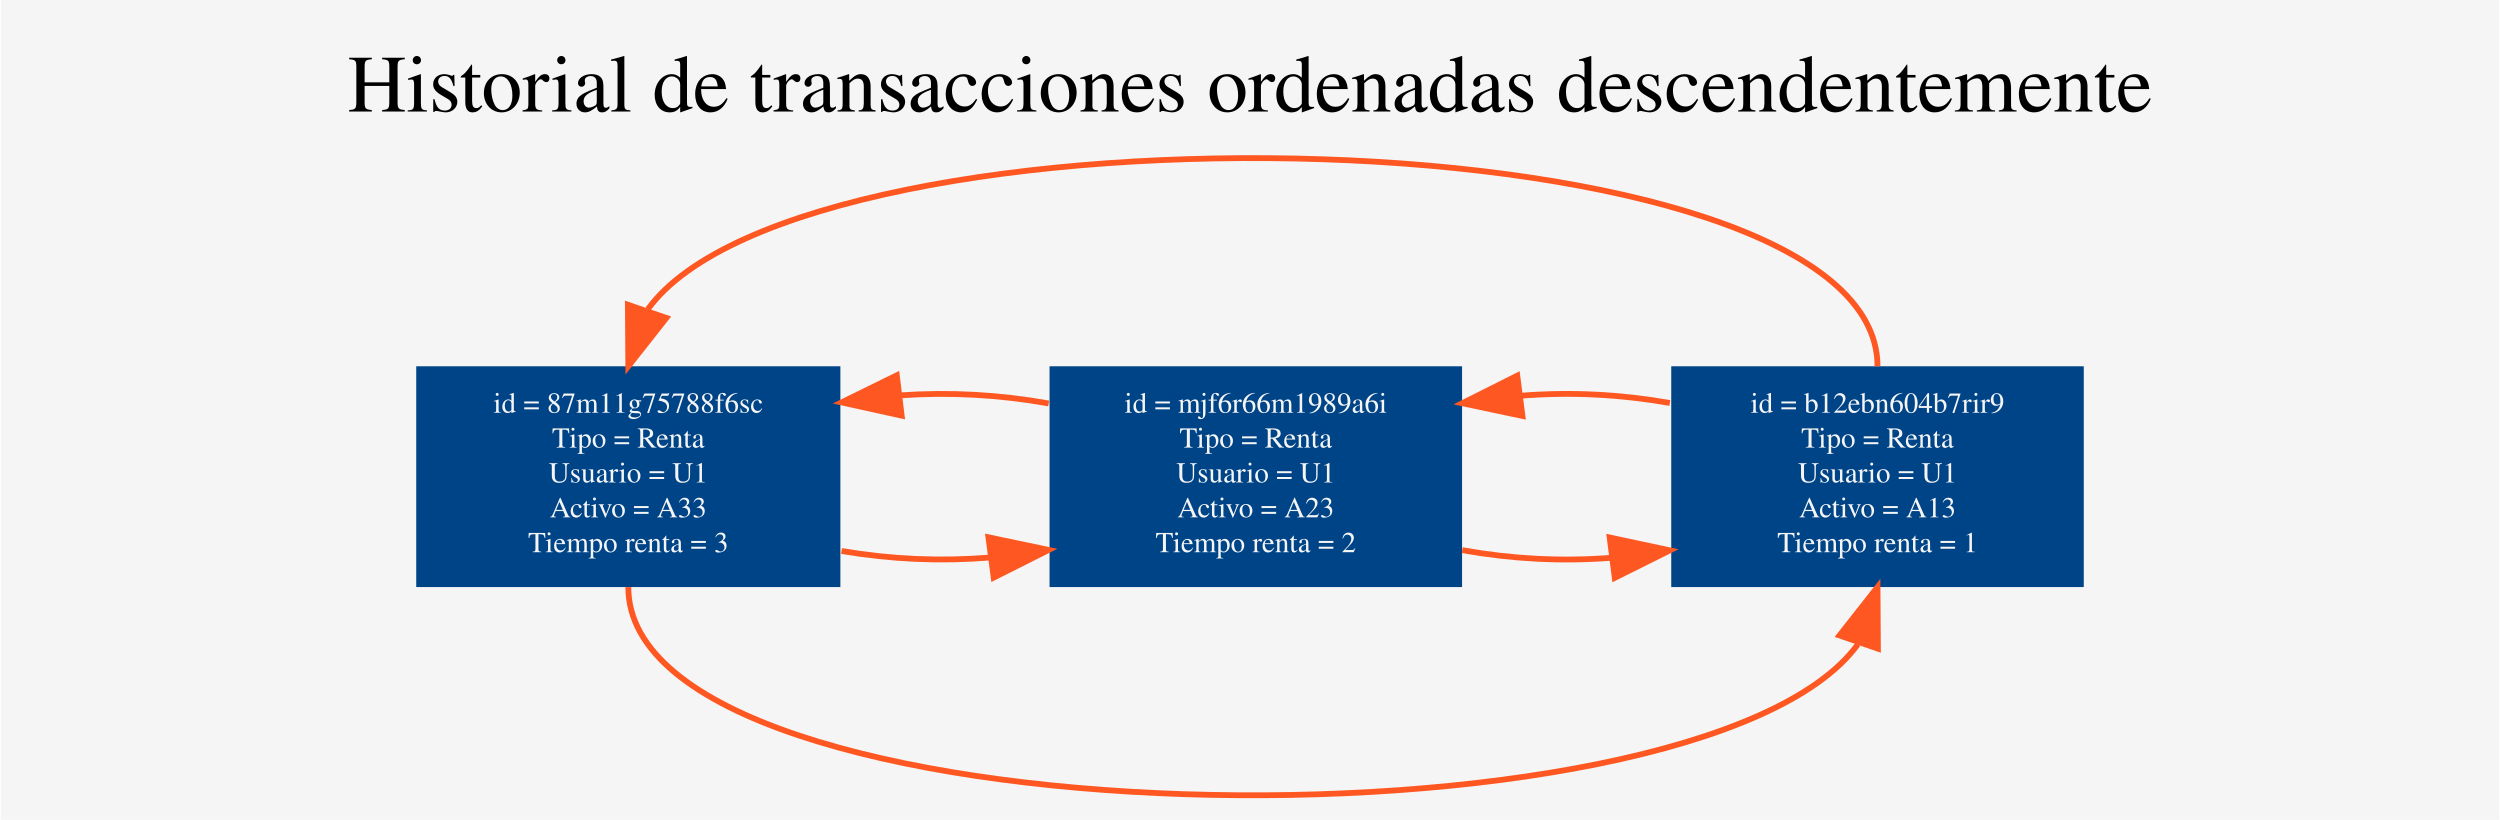
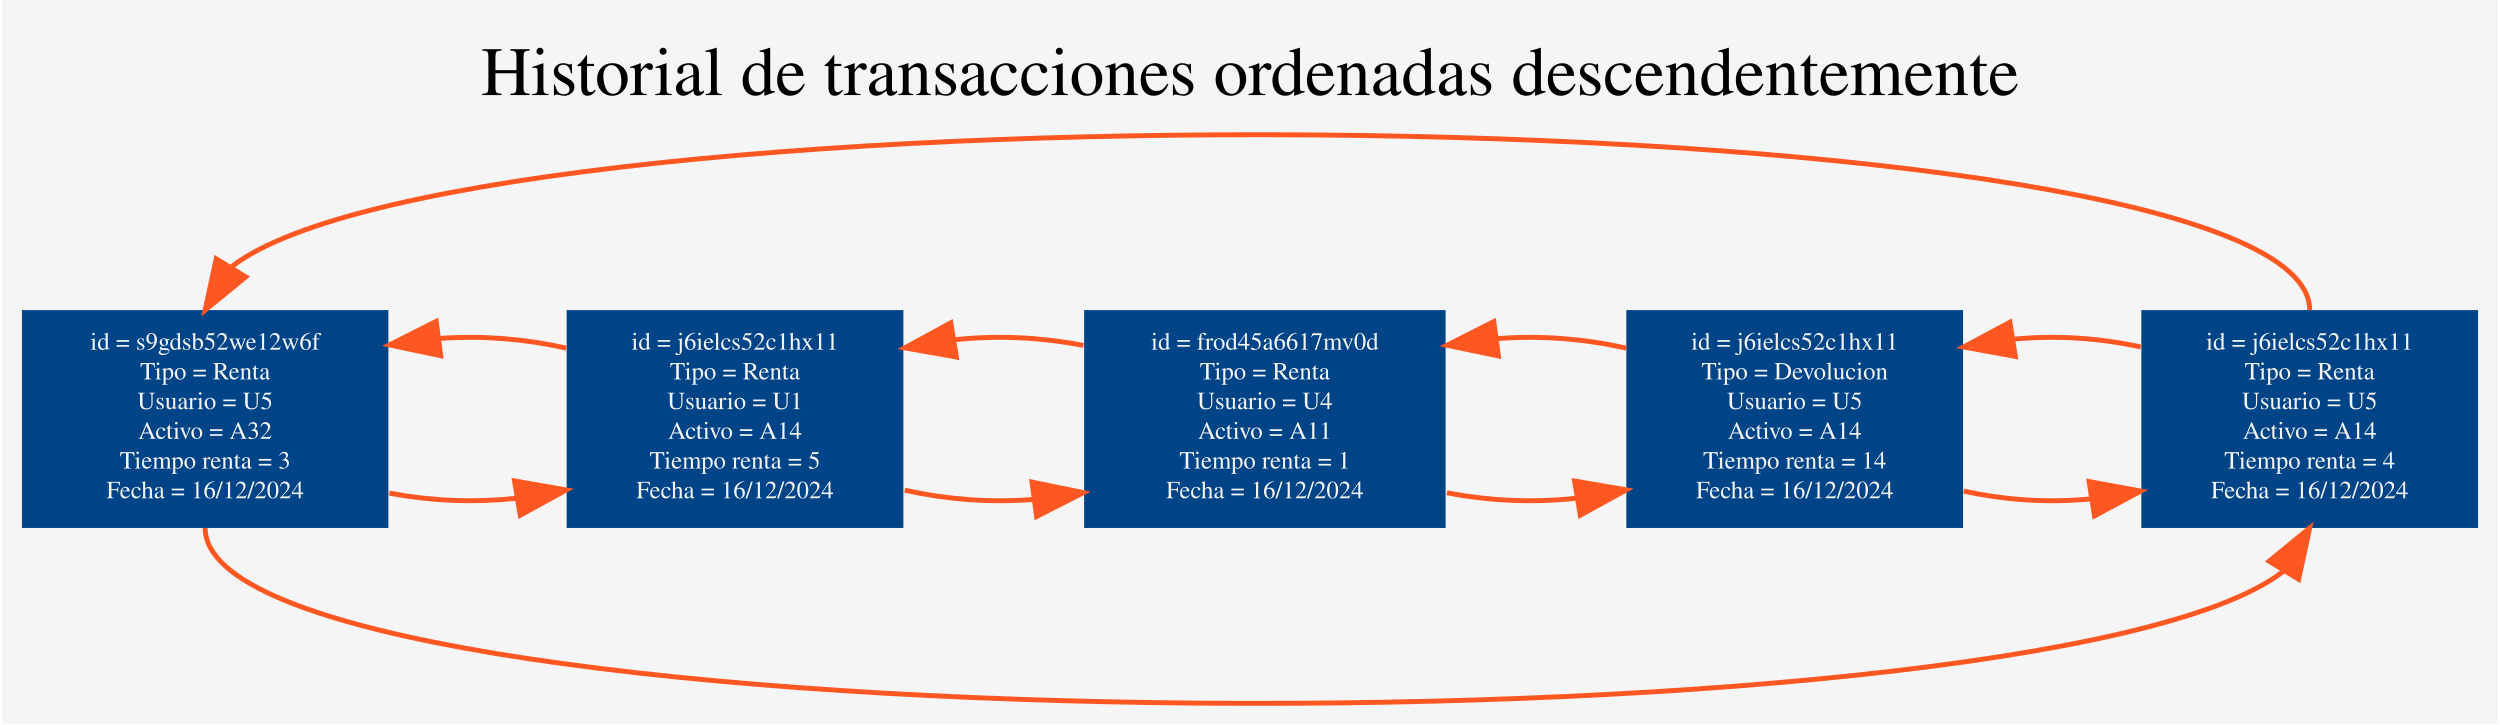
- <svg xmlns="http://www.w3.org/2000/svg" width="430pt" height="141pt" viewBox="0.00 0.00 430.00 141.09">
-   <g id="graph0" class="graph" transform="scale(1 1) rotate(0) translate(4 137.09)">
-     <polygon fill="#f5f5f5" stroke="transparent" points="-4,4 -4,-137.09 426,-137.09 426,4 -4,4" />
-     <text text-anchor="middle" x="211" y="-117.89" font-family="Times,serif" font-size="14.00">Historial de transacciones ordenadas descendentemente</text>
+ <svg xmlns="http://www.w3.org/2000/svg" width="504pt" height="146pt" viewBox="0.00 0.00 504.00 146.25">
+   <g id="graph0" class="graph" transform="scale(1 1) rotate(0) translate(4 142.25)">
+     <polygon fill="#f5f5f5" stroke="transparent" points="-4,4 -4,-142.25 500,-142.25 500,4 -4,4" />
+     <text text-anchor="middle" x="248" y="-123.05" font-family="Times,serif" font-size="14.00">Historial de transacciones ordenadas descendentemente</text>
    <g id="node1" class="node">
-       <polygon fill="#004488" stroke="transparent" points="140.5,-74.05 67.5,-74.05 67.5,-36.05 140.5,-36.05 140.5,-74.05" />
-       <text text-anchor="middle" x="104" y="-66.05" font-family="Times,serif" font-size="5.00" fill="#f5f5f5">id = 87m11g75788f6sc</text>
-       <text text-anchor="middle" x="104" y="-60.05" font-family="Times,serif" font-size="5.00" fill="#f5f5f5">Tipo = Renta</text>
-       <text text-anchor="middle" x="104" y="-54.05" font-family="Times,serif" font-size="5.00" fill="#f5f5f5">Usuario = U1</text>
-       <text text-anchor="middle" x="104" y="-48.05" font-family="Times,serif" font-size="5.00" fill="#f5f5f5">Activo = A33</text>
-       <text text-anchor="middle" x="104" y="-42.05" font-family="Times,serif" font-size="5.00" fill="#f5f5f5">Tiempo renta = 3</text>
+       <polygon fill="#004488" stroke="transparent" points="74,-79.63 0,-79.63 0,-35.63 74,-35.63 74,-79.63" />
+       <text text-anchor="middle" x="37" y="-71.63" font-family="Times,serif" font-size="5.00" fill="#f5f5f5">id = s9gdsb52we12w6f</text>
+       <text text-anchor="middle" x="37" y="-65.63" font-family="Times,serif" font-size="5.00" fill="#f5f5f5">Tipo = Renta</text>
+       <text text-anchor="middle" x="37" y="-59.63" font-family="Times,serif" font-size="5.00" fill="#f5f5f5">Usuario = U5</text>
+       <text text-anchor="middle" x="37" y="-53.63" font-family="Times,serif" font-size="5.00" fill="#f5f5f5">Activo = A32</text>
+       <text text-anchor="middle" x="37" y="-47.63" font-family="Times,serif" font-size="5.00" fill="#f5f5f5">Tiempo renta = 3</text>
+       <text text-anchor="middle" x="37" y="-41.63" font-family="Times,serif" font-size="5.00" fill="#f5f5f5">Fecha = 16/12/2024</text>
    </g>
    <g id="node2" class="node">
-       <polygon fill="#004488" stroke="transparent" points="247.5,-74.05 176.5,-74.05 176.5,-36.05 247.5,-36.05 247.5,-74.05" />
-       <text text-anchor="middle" x="212" y="-66.05" font-family="Times,serif" font-size="5.00" fill="#f5f5f5">id = mjf6r66m1989a6i</text>
-       <text text-anchor="middle" x="212" y="-60.05" font-family="Times,serif" font-size="5.00" fill="#f5f5f5">Tipo = Renta</text>
-       <text text-anchor="middle" x="212" y="-54.05" font-family="Times,serif" font-size="5.00" fill="#f5f5f5">Usuario = U1</text>
-       <text text-anchor="middle" x="212" y="-48.05" font-family="Times,serif" font-size="5.00" fill="#f5f5f5">Activo = A23</text>
-       <text text-anchor="middle" x="212" y="-42.05" font-family="Times,serif" font-size="5.00" fill="#f5f5f5">Tiempo renta = 2</text>
+       <polygon fill="#004488" stroke="transparent" points="178,-79.63 110,-79.63 110,-35.63 178,-35.63 178,-79.63" />
+       <text text-anchor="middle" x="144" y="-71.63" font-family="Times,serif" font-size="5.00" fill="#f5f5f5">id = j6ielcs52c1hx11</text>
+       <text text-anchor="middle" x="144" y="-65.63" font-family="Times,serif" font-size="5.00" fill="#f5f5f5">Tipo = Renta</text>
+       <text text-anchor="middle" x="144" y="-59.63" font-family="Times,serif" font-size="5.00" fill="#f5f5f5">Usuario = U1</text>
+       <text text-anchor="middle" x="144" y="-53.63" font-family="Times,serif" font-size="5.00" fill="#f5f5f5">Activo = A14</text>
+       <text text-anchor="middle" x="144" y="-47.63" font-family="Times,serif" font-size="5.00" fill="#f5f5f5">Tiempo renta = 5</text>
+       <text text-anchor="middle" x="144" y="-41.63" font-family="Times,serif" font-size="5.00" fill="#f5f5f5">Fecha = 16/12/2024</text>
    </g>
    <g id="edge1" class="edge">
-       <path fill="none" stroke="#ff5722" d="M140.7,-42.26C149.24,-40.81 157.78,-40.44 166.33,-41.14" />
-       <polygon fill="#ff5722" stroke="#ff5722" points="165.98,-44.62 176.35,-42.44 166.89,-37.68 165.98,-44.62" />
+       <path fill="none" stroke="#ff5722" d="M74.2,-42.66C82.76,-41.05 91.31,-40.71 99.87,-41.63" />
+       <polygon fill="#ff5722" stroke="#ff5722" points="99.48,-45.12 109.92,-43.3 100.63,-38.21 99.48,-45.12" />
+     </g>
+     <g id="node5" class="node">
+       <polygon fill="#004488" stroke="transparent" points="496,-79.63 428,-79.63 428,-35.63 496,-35.63 496,-79.63" />
+       <text text-anchor="middle" x="462" y="-71.63" font-family="Times,serif" font-size="5.00" fill="#f5f5f5">id = j6ielcs52c1hx11</text>
+       <text text-anchor="middle" x="462" y="-65.63" font-family="Times,serif" font-size="5.00" fill="#f5f5f5">Tipo = Renta</text>
+       <text text-anchor="middle" x="462" y="-59.63" font-family="Times,serif" font-size="5.00" fill="#f5f5f5">Usuario = U5</text>
+       <text text-anchor="middle" x="462" y="-53.63" font-family="Times,serif" font-size="5.00" fill="#f5f5f5">Activo = A14</text>
+       <text text-anchor="middle" x="462" y="-47.63" font-family="Times,serif" font-size="5.00" fill="#f5f5f5">Tiempo renta = 4</text>
+       <text text-anchor="middle" x="462" y="-41.63" font-family="Times,serif" font-size="5.00" fill="#f5f5f5">Fecha = 16/12/2024</text>
+     </g>
+     <g id="edge10" class="edge">
+       <path fill="none" stroke="#ff5722" d="M37,-35.63C37,8.46 407.43,11.39 456.63,-26.84" />
+       <polygon fill="#ff5722" stroke="#ff5722" points="453.8,-28.92 462,-35.63 459.77,-25.27 453.8,-28.92" />
+     </g>
+     <g id="edge3" class="edge">
+       <path fill="none" stroke="#ff5722" d="M109.92,-71.95C101.36,-73.87 92.8,-74.52 84.25,-73.9" />
+       <polygon fill="#ff5722" stroke="#ff5722" points="84.57,-70.41 74.2,-72.59 83.66,-77.35 84.57,-70.41" />
    </g>
    <g id="node3" class="node">
-       <polygon fill="#004488" stroke="transparent" points="354.5,-74.05 283.5,-74.05 283.5,-36.05 354.5,-36.05 354.5,-74.05" />
-       <text text-anchor="middle" x="319" y="-66.05" font-family="Times,serif" font-size="5.00" fill="#f5f5f5">id = b12ebn604b7rir9</text>
-       <text text-anchor="middle" x="319" y="-60.05" font-family="Times,serif" font-size="5.00" fill="#f5f5f5">Tipo = Renta</text>
-       <text text-anchor="middle" x="319" y="-54.05" font-family="Times,serif" font-size="5.00" fill="#f5f5f5">Usuario = U1</text>
-       <text text-anchor="middle" x="319" y="-48.05" font-family="Times,serif" font-size="5.00" fill="#f5f5f5">Activo = A13</text>
-       <text text-anchor="middle" x="319" y="-42.05" font-family="Times,serif" font-size="5.00" fill="#f5f5f5">Tiempo renta = 1</text>
+       <polygon fill="#004488" stroke="transparent" points="287.5,-79.63 214.5,-79.63 214.5,-35.63 287.5,-35.63 287.5,-79.63" />
+       <text text-anchor="middle" x="251" y="-71.63" font-family="Times,serif" font-size="5.00" fill="#f5f5f5">id = frod45a6617mv0d</text>
+       <text text-anchor="middle" x="251" y="-65.63" font-family="Times,serif" font-size="5.00" fill="#f5f5f5">Tipo = Renta</text>
+       <text text-anchor="middle" x="251" y="-59.63" font-family="Times,serif" font-size="5.00" fill="#f5f5f5">Usuario = U4</text>
+       <text text-anchor="middle" x="251" y="-53.63" font-family="Times,serif" font-size="5.00" fill="#f5f5f5">Activo = A11</text>
+       <text text-anchor="middle" x="251" y="-47.63" font-family="Times,serif" font-size="5.00" fill="#f5f5f5">Tiempo renta = 1</text>
+       <text text-anchor="middle" x="251" y="-41.63" font-family="Times,serif" font-size="5.00" fill="#f5f5f5">Fecha = 16/12/2024</text>
+     </g>
+     <g id="edge2" class="edge">
+       <path fill="none" stroke="#ff5722" d="M178.27,-43.26C186.92,-41.34 195.56,-40.72 204.21,-41.39" />
+       <polygon fill="#ff5722" stroke="#ff5722" points="203.97,-44.89 214.35,-42.76 204.91,-37.95 203.97,-44.89" />
+     </g>
+     <g id="edge5" class="edge">
+       <path fill="none" stroke="#ff5722" d="M214.35,-72.49C205.71,-74.17 197.06,-74.56 188.42,-73.65" />
+       <polygon fill="#ff5722" stroke="#ff5722" points="188.71,-70.15 178.27,-72 187.58,-77.06 188.71,-70.15" />
+     </g>
+     <g id="node4" class="node">
+       <polygon fill="#004488" stroke="transparent" points="392,-79.63 324,-79.63 324,-35.63 392,-35.63 392,-79.63" />
+       <text text-anchor="middle" x="358" y="-71.63" font-family="Times,serif" font-size="5.00" fill="#f5f5f5">id = j6ielcs52c1hx11</text>
+       <text text-anchor="middle" x="358" y="-65.63" font-family="Times,serif" font-size="5.00" fill="#f5f5f5">Tipo = Devolucion</text>
+       <text text-anchor="middle" x="358" y="-59.63" font-family="Times,serif" font-size="5.00" fill="#f5f5f5">Usuario = U5</text>
+       <text text-anchor="middle" x="358" y="-53.63" font-family="Times,serif" font-size="5.00" fill="#f5f5f5">Activo = A14</text>
+       <text text-anchor="middle" x="358" y="-47.63" font-family="Times,serif" font-size="5.00" fill="#f5f5f5">Tiempo renta = 14</text>
+       <text text-anchor="middle" x="358" y="-41.63" font-family="Times,serif" font-size="5.00" fill="#f5f5f5">Fecha = 16/12/2024</text>
+     </g>
+     <g id="edge4" class="edge">
+       <path fill="none" stroke="#ff5722" d="M287.78,-42.74C296.55,-41.05 305.32,-40.69 314.09,-41.66" />
+       <polygon fill="#ff5722" stroke="#ff5722" points="313.55,-45.11 323.99,-43.32 314.7,-38.21 313.55,-45.11" />
+     </g>
+     <g id="edge7" class="edge">
+       <path fill="none" stroke="#ff5722" d="M323.99,-71.94C315.31,-73.89 306.64,-74.53 297.96,-73.88" />
+       <polygon fill="#ff5722" stroke="#ff5722" points="298.16,-70.37 287.78,-72.52 297.23,-77.31 298.16,-70.37" />
    </g>
    <g id="edge6" class="edge">
-       <path fill="none" stroke="#ff5722" d="M104,-36.05C104,8.19 288.27,11.47 315.62,-26.2" />
-       <polygon fill="#ff5722" stroke="#ff5722" points="312.45,-27.72 319,-36.05 319.07,-25.45 312.45,-27.72" />
+       <path fill="none" stroke="#ff5722" d="M392.12,-43.08C400.69,-41.21 409.26,-40.68 417.82,-41.5" />
+       <polygon fill="#ff5722" stroke="#ff5722" points="417.46,-44.99 427.88,-43.08 418.54,-38.07 417.46,-44.99" />
    </g>
-     <g id="edge3" class="edge">
-       <path fill="none" stroke="#ff5722" d="M176.35,-67.65C167.81,-69.18 159.27,-69.64 150.73,-69.04" />
-       <polygon fill="#ff5722" stroke="#ff5722" points="151.05,-65.55 140.7,-67.83 150.21,-72.5 151.05,-65.55" />
+     <g id="edge9" class="edge">
+       <path fill="none" stroke="#ff5722" d="M462,-79.63C462,-123.71 91.57,-126.64 42.37,-88.41" />
+       <polygon fill="#ff5722" stroke="#ff5722" points="45.2,-86.33 37,-79.63 39.23,-89.98 45.2,-86.33" />
    </g>
-     <g id="edge2" class="edge">
-       <path fill="none" stroke="#ff5722" d="M247.53,-42.4C256.09,-40.87 264.65,-40.43 273.21,-41.09" />
-       <polygon fill="#ff5722" stroke="#ff5722" points="272.9,-44.58 283.26,-42.37 273.78,-37.64 272.9,-44.58" />
-     </g>
-     <g id="edge5" class="edge">
-       <path fill="none" stroke="#ff5722" d="M319,-74.05C319,-118.28 134.73,-121.56 107.38,-83.89" />
-       <polygon fill="#ff5722" stroke="#ff5722" points="110.55,-82.37 104,-74.05 103.93,-84.64 110.55,-82.37" />
-     </g>
-     <g id="edge4" class="edge">
-       <path fill="none" stroke="#ff5722" d="M283.26,-67.73C274.7,-69.24 266.14,-69.66 257.58,-68.98" />
-       <polygon fill="#ff5722" stroke="#ff5722" points="257.89,-65.5 247.53,-67.69 257,-72.44 257.89,-65.5" />
+     <g id="edge8" class="edge">
+       <path fill="none" stroke="#ff5722" d="M427.88,-72.18C419.31,-74.04 410.75,-74.57 402.18,-73.75" />
+       <polygon fill="#ff5722" stroke="#ff5722" points="402.55,-70.27 392.12,-72.18 401.46,-77.18 402.55,-70.27" />
    </g>
  </g>
</svg>
